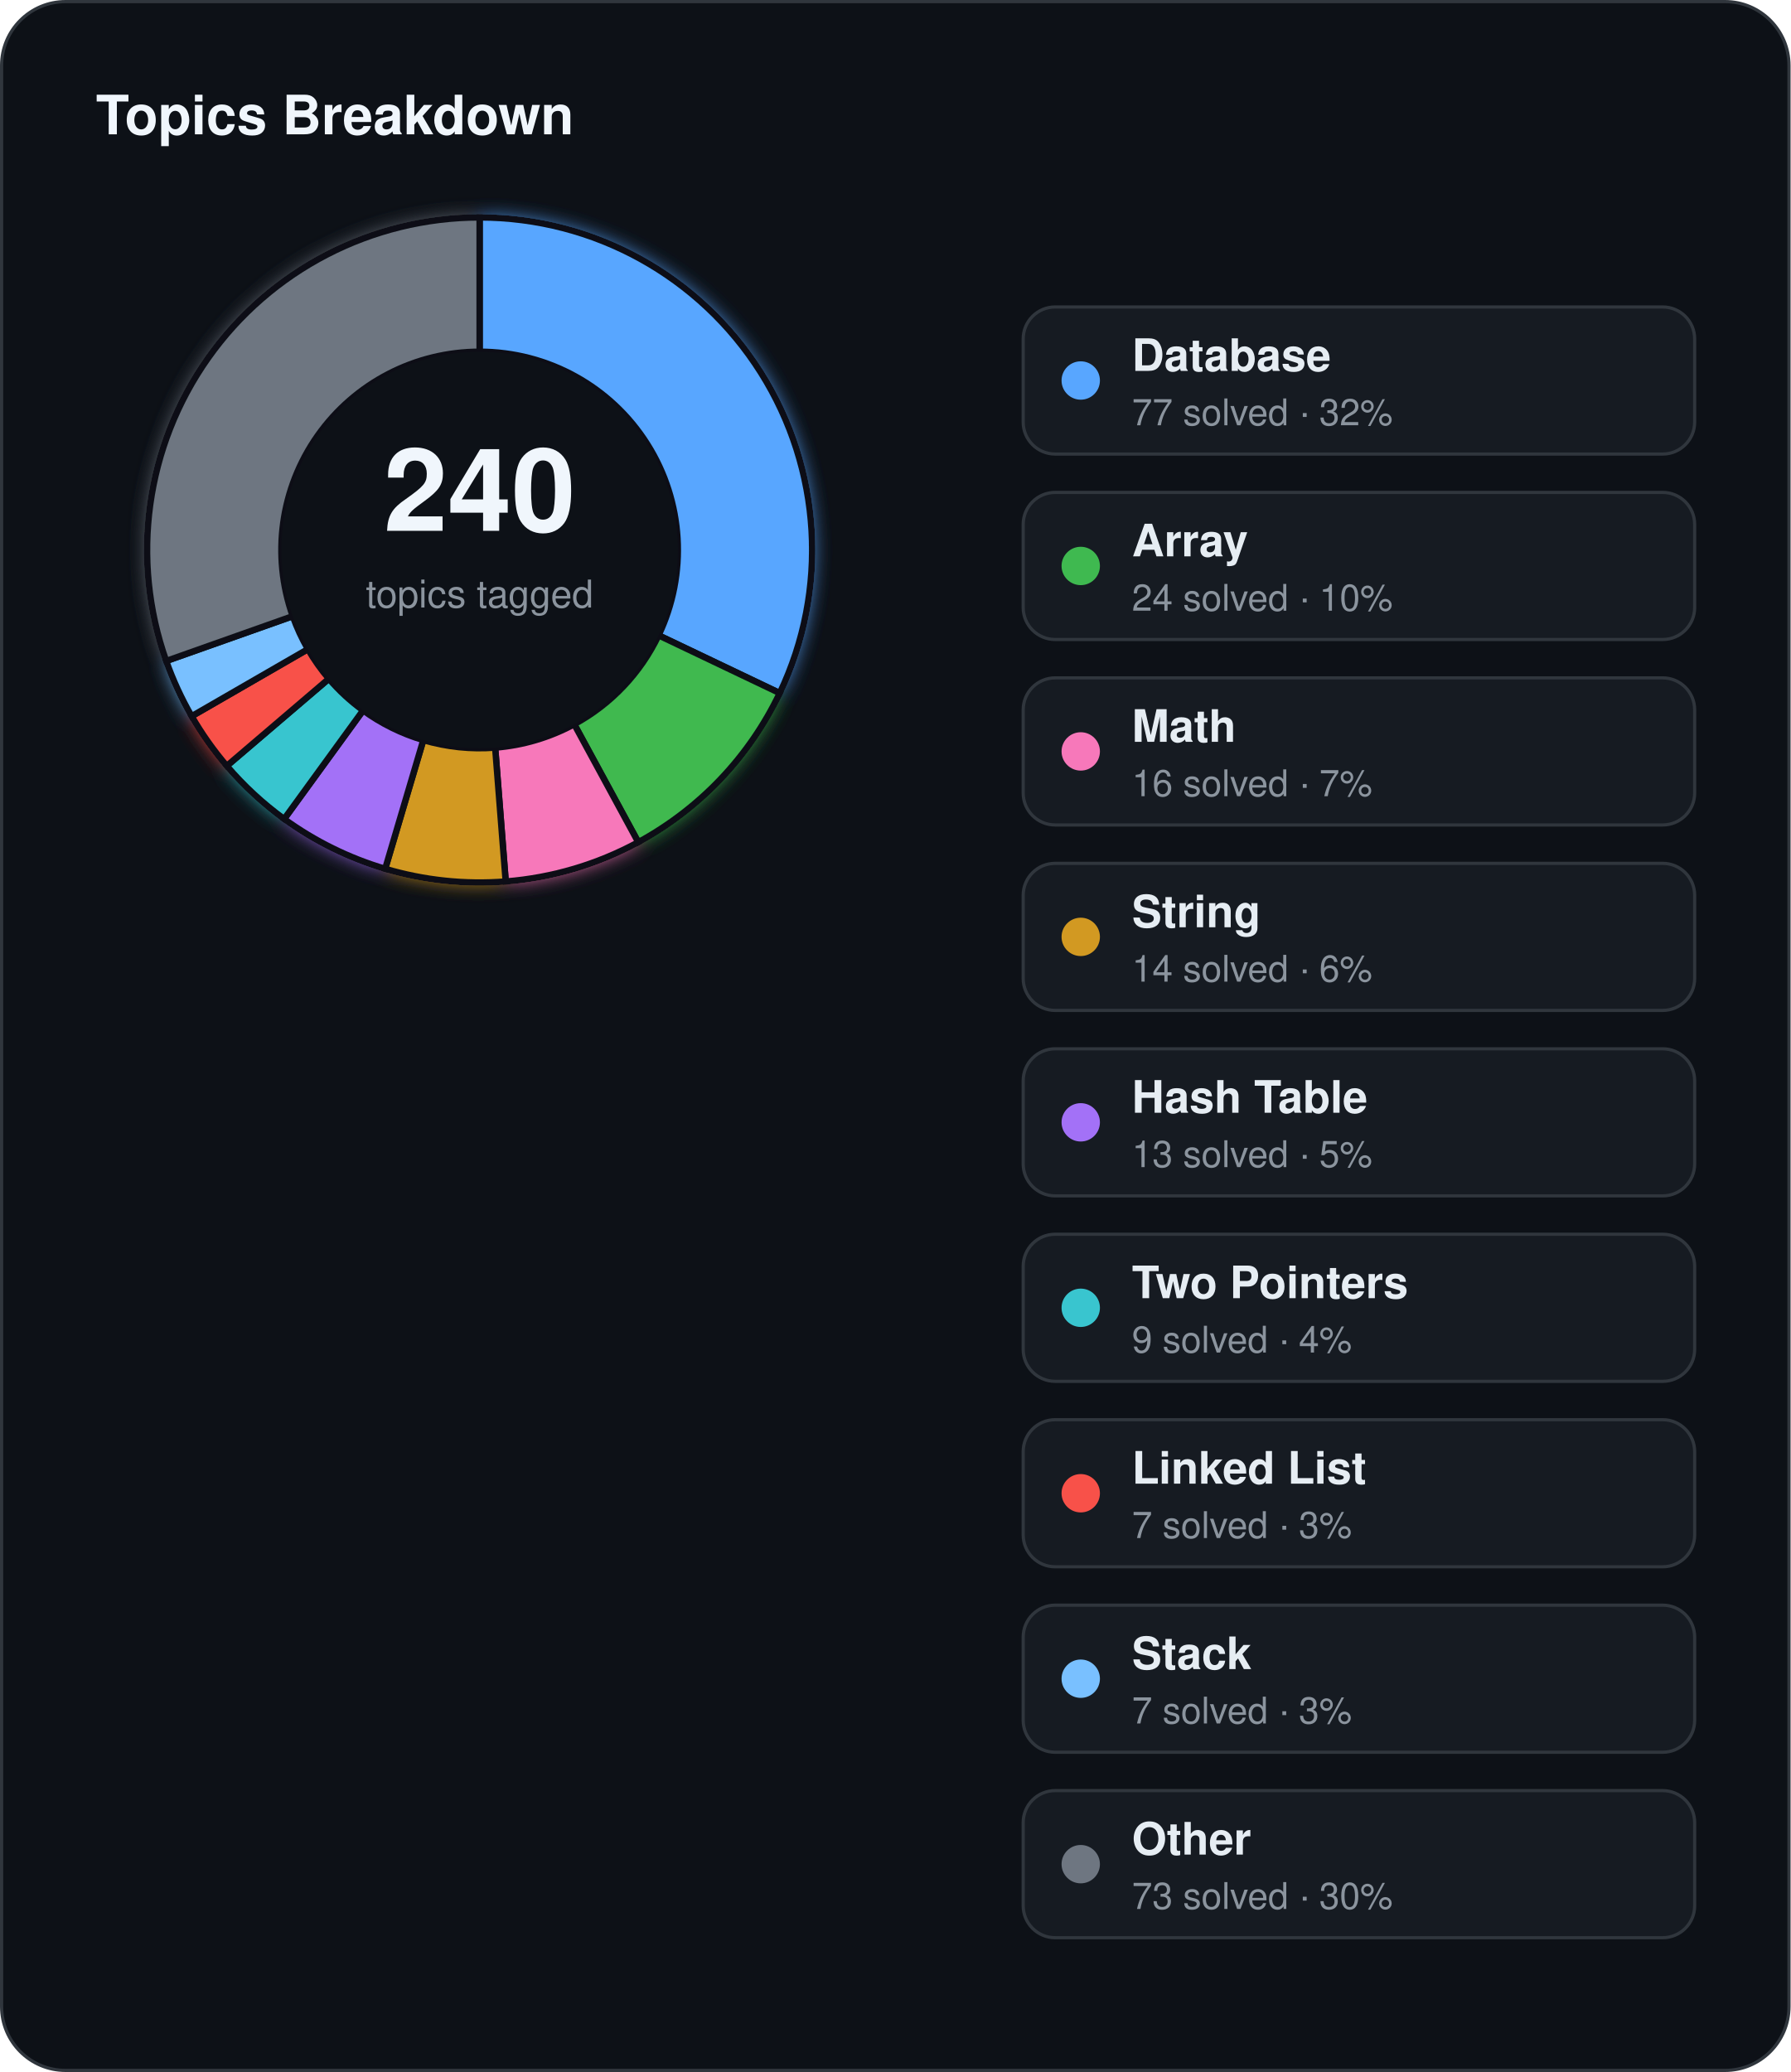
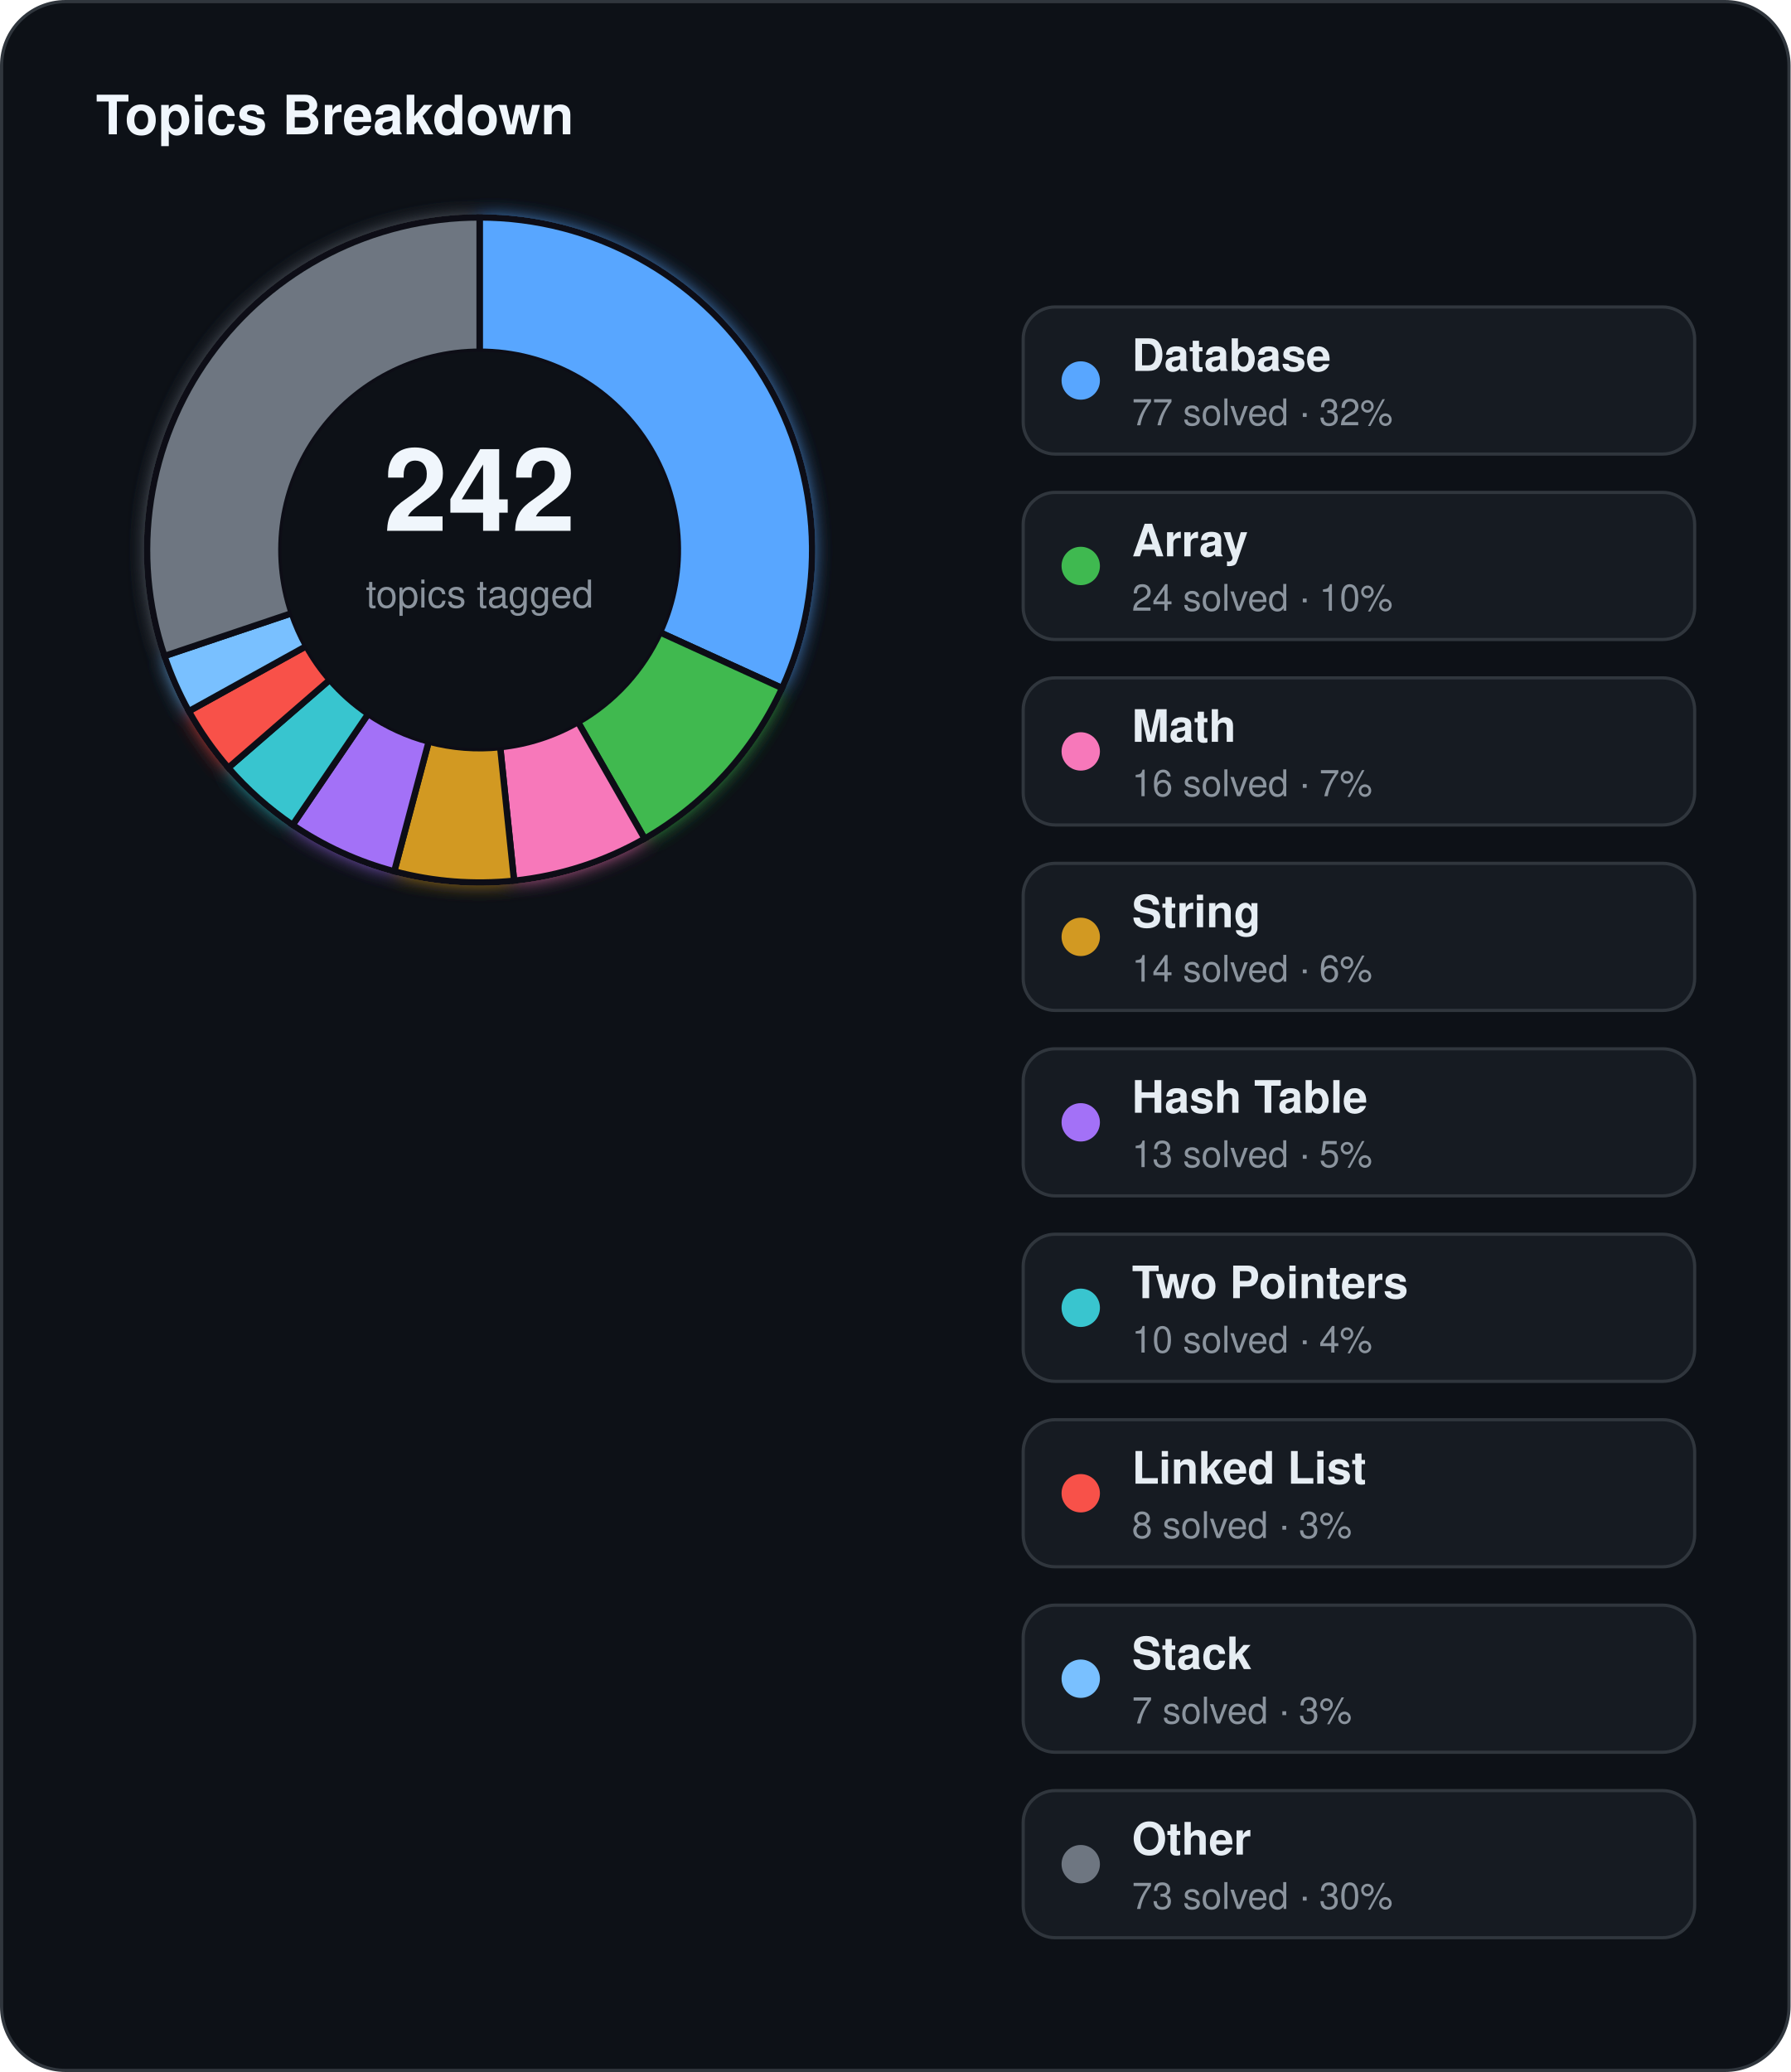
<svg xmlns="http://www.w3.org/2000/svg" width="560" height="648" viewBox="0 0 560 648">
  <defs>
    <filter id="topics-glow" x="-60%" y="-60%" width="220%" height="220%">
      <feGaussianBlur stdDeviation="3" result="blur" />
      <feMerge>
        <feMergeNode in="blur" />
        <feMergeNode in="SourceGraphic" />
      </feMerge>
    </filter>
  </defs>
  <rect x="0.5" y="0.5" width="559" height="647" rx="20" fill="#0d1117" stroke="#30363d" stroke-width="1" />
  <text x="30" y="42" fill="#f0f6fc" font-family="Segoe UI, Helvetica, Arial, sans-serif" font-size="17" font-weight="700">Topics Breakdown</text>
  <g filter="url(#topics-glow)">
-     <path d="M 150.00,68.00 A 104,104 0 0 1 243.87,216.77 L 205.96,198.69 A 62,62 0 0 0 150.00,110.00 Z" fill="#58a6ff" stroke="#0d1117" stroke-width="2" />
-     <path d="M 243.87,216.77 A 104,104 0 0 1 199.62,263.40 L 179.58,226.49 A 62,62 0 0 0 205.96,198.69 Z" fill="#3fb950" stroke="#0d1117" stroke-width="2" />
-     <path d="M 199.62,263.40 A 104,104 0 0 1 158.16,275.68 L 154.86,233.81 A 62,62 0 0 0 179.58,226.49 Z" fill="#f778ba" stroke="#0d1117" stroke-width="2" />
-     <path d="M 158.16,275.68 A 104,104 0 0 1 120.46,271.72 L 132.39,231.45 A 62,62 0 0 0 154.86,233.81 Z" fill="#d29922" stroke="#0d1117" stroke-width="2" />
-     <path d="M 120.46,271.72 A 104,104 0 0 1 88.87,256.14 L 113.56,222.16 A 62,62 0 0 0 132.39,231.45 Z" fill="#a371f7" stroke="#0d1117" stroke-width="2" />
-     <path d="M 88.87,256.14 A 104,104 0 0 1 70.92,239.54 L 102.85,212.27 A 62,62 0 0 0 113.56,222.16 Z" fill="#39c5cf" stroke="#0d1117" stroke-width="2" />
-     <path d="M 70.92,239.54 A 104,104 0 0 1 59.93,224.00 L 96.31,203.00 A 62,62 0 0 0 102.85,212.27 Z" fill="#f85149" stroke="#0d1117" stroke-width="2" />
-     <path d="M 59.93,224.00 A 104,104 0 0 1 51.97,206.72 L 91.56,192.70 A 62,62 0 0 0 96.31,203.00 Z" fill="#79c0ff" stroke="#0d1117" stroke-width="2" />
-     <path d="M 51.97,206.72 A 104,104 0 0 1 150.00,68.00 L 150.00,110.00 A 62,62 0 0 0 91.56,192.70 Z" fill="#6e7681" stroke="#0d1117" stroke-width="2" />
+     <path d="M 150.00,68.00 A 104,104 0 0 1 244.60,215.20 L 206.40,197.76 A 62,62 0 0 0 150.00,110.00 Z" fill="#58a6ff" stroke="#0d1117" stroke-width="2" />
+     <path d="M 244.60,215.20 A 104,104 0 0 1 201.61,262.29 L 180.77,225.83 A 62,62 0 0 0 206.40,197.76 Z" fill="#3fb950" stroke="#0d1117" stroke-width="2" />
+     <path d="M 201.61,262.29 A 104,104 0 0 1 160.78,275.44 L 156.43,233.67 A 62,62 0 0 0 180.77,225.83 Z" fill="#f778ba" stroke="#0d1117" stroke-width="2" />
+     <path d="M 160.78,275.44 A 104,104 0 0 1 123.30,272.51 L 134.08,231.92 A 62,62 0 0 0 156.43,233.67 Z" fill="#d29922" stroke="#0d1117" stroke-width="2" />
+     <path d="M 123.30,272.51 A 104,104 0 0 1 91.52,258.00 L 115.14,223.27 A 62,62 0 0 0 134.08,231.92 Z" fill="#a371f7" stroke="#0d1117" stroke-width="2" />
+     <path d="M 91.52,258.00 A 104,104 0 0 1 71.40,240.11 L 103.14,212.60 A 62,62 0 0 0 115.14,223.27 Z" fill="#39c5cf" stroke="#0d1117" stroke-width="2" />
+     <path d="M 71.40,240.11 A 104,104 0 0 1 59.05,222.43 L 95.78,202.07 A 62,62 0 0 0 103.14,212.60 Z" fill="#f85149" stroke="#0d1117" stroke-width="2" />
+     <path d="M 59.05,222.43 A 104,104 0 0 1 51.43,205.16 L 91.24,191.77 A 62,62 0 0 0 95.78,202.07 Z" fill="#79c0ff" stroke="#0d1117" stroke-width="2" />
+     <path d="M 51.43,205.16 A 104,104 0 0 1 150.00,68.00 L 150.00,110.00 A 62,62 0 0 0 91.24,191.77 Z" fill="#6e7681" stroke="#0d1117" stroke-width="2" />
  </g>
  <circle cx="150" cy="172" r="62" fill="#0d1117" />
-   <text x="150" y="166" text-anchor="middle" fill="#f0f6fc" font-family="Segoe UI, Helvetica, Arial, sans-serif" font-size="36" font-weight="700">240</text>
+   <text x="150" y="166" text-anchor="middle" fill="#f0f6fc" font-family="Segoe UI, Helvetica, Arial, sans-serif" font-size="36" font-weight="700">242</text>
  <text x="150" y="190" text-anchor="middle" fill="#8b949e" font-family="Segoe UI, Helvetica, Arial, sans-serif" font-size="12">topics tagged</text>
  <rect x="320" y="96" width="210" height="46" rx="10" fill="#161b22" stroke="#30363d" stroke-width="1" />
  <circle cx="338" cy="119" r="6" fill="#58a6ff" />
  <text x="354" y="116" fill="#e6edf3" font-family="Segoe UI, Helvetica, Arial, sans-serif" font-size="14" font-weight="600">Database</text>
  <text x="354" y="133" fill="#8b949e" font-family="Segoe UI, Helvetica, Arial, sans-serif" font-size="11.5">77 solved · 32%</text>
  <rect x="320" y="154" width="210" height="46" rx="10" fill="#161b22" stroke="#30363d" stroke-width="1" />
  <circle cx="338" cy="177" r="6" fill="#3fb950" />
  <text x="354" y="174" fill="#e6edf3" font-family="Segoe UI, Helvetica, Arial, sans-serif" font-size="14" font-weight="600">Array</text>
  <text x="354" y="191" fill="#8b949e" font-family="Segoe UI, Helvetica, Arial, sans-serif" font-size="11.5">24 solved · 10%</text>
  <rect x="320" y="212" width="210" height="46" rx="10" fill="#161b22" stroke="#30363d" stroke-width="1" />
  <circle cx="338" cy="235" r="6" fill="#f778ba" />
  <text x="354" y="232" fill="#e6edf3" font-family="Segoe UI, Helvetica, Arial, sans-serif" font-size="14" font-weight="600">Math</text>
  <text x="354" y="249" fill="#8b949e" font-family="Segoe UI, Helvetica, Arial, sans-serif" font-size="11.5">16 solved · 7%</text>
  <rect x="320" y="270" width="210" height="46" rx="10" fill="#161b22" stroke="#30363d" stroke-width="1" />
  <circle cx="338" cy="293" r="6" fill="#d29922" />
  <text x="354" y="290" fill="#e6edf3" font-family="Segoe UI, Helvetica, Arial, sans-serif" font-size="14" font-weight="600">String</text>
  <text x="354" y="307" fill="#8b949e" font-family="Segoe UI, Helvetica, Arial, sans-serif" font-size="11.5">14 solved · 6%</text>
  <rect x="320" y="328" width="210" height="46" rx="10" fill="#161b22" stroke="#30363d" stroke-width="1" />
  <circle cx="338" cy="351" r="6" fill="#a371f7" />
  <text x="354" y="348" fill="#e6edf3" font-family="Segoe UI, Helvetica, Arial, sans-serif" font-size="14" font-weight="600">Hash Table</text>
  <text x="354" y="365" fill="#8b949e" font-family="Segoe UI, Helvetica, Arial, sans-serif" font-size="11.5">13 solved · 5%</text>
  <rect x="320" y="386" width="210" height="46" rx="10" fill="#161b22" stroke="#30363d" stroke-width="1" />
  <circle cx="338" cy="409" r="6" fill="#39c5cf" />
  <text x="354" y="406" fill="#e6edf3" font-family="Segoe UI, Helvetica, Arial, sans-serif" font-size="14" font-weight="600">Two Pointers</text>
-   <text x="354" y="423" fill="#8b949e" font-family="Segoe UI, Helvetica, Arial, sans-serif" font-size="11.5">9 solved · 4%</text>
+   <text x="354" y="423" fill="#8b949e" font-family="Segoe UI, Helvetica, Arial, sans-serif" font-size="11.5">10 solved · 4%</text>
  <rect x="320" y="444" width="210" height="46" rx="10" fill="#161b22" stroke="#30363d" stroke-width="1" />
  <circle cx="338" cy="467" r="6" fill="#f85149" />
  <text x="354" y="464" fill="#e6edf3" font-family="Segoe UI, Helvetica, Arial, sans-serif" font-size="14" font-weight="600">Linked List</text>
-   <text x="354" y="481" fill="#8b949e" font-family="Segoe UI, Helvetica, Arial, sans-serif" font-size="11.5">7 solved · 3%</text>
+   <text x="354" y="481" fill="#8b949e" font-family="Segoe UI, Helvetica, Arial, sans-serif" font-size="11.5">8 solved · 3%</text>
  <rect x="320" y="502" width="210" height="46" rx="10" fill="#161b22" stroke="#30363d" stroke-width="1" />
  <circle cx="338" cy="525" r="6" fill="#79c0ff" />
  <text x="354" y="522" fill="#e6edf3" font-family="Segoe UI, Helvetica, Arial, sans-serif" font-size="14" font-weight="600">Stack</text>
  <text x="354" y="539" fill="#8b949e" font-family="Segoe UI, Helvetica, Arial, sans-serif" font-size="11.5">7 solved · 3%</text>
  <rect x="320" y="560" width="210" height="46" rx="10" fill="#161b22" stroke="#30363d" stroke-width="1" />
  <circle cx="338" cy="583" r="6" fill="#6e7681" />
  <text x="354" y="580" fill="#e6edf3" font-family="Segoe UI, Helvetica, Arial, sans-serif" font-size="14" font-weight="600">Other</text>
  <text x="354" y="597" fill="#8b949e" font-family="Segoe UI, Helvetica, Arial, sans-serif" font-size="11.5">73 solved · 30%</text>
</svg>
